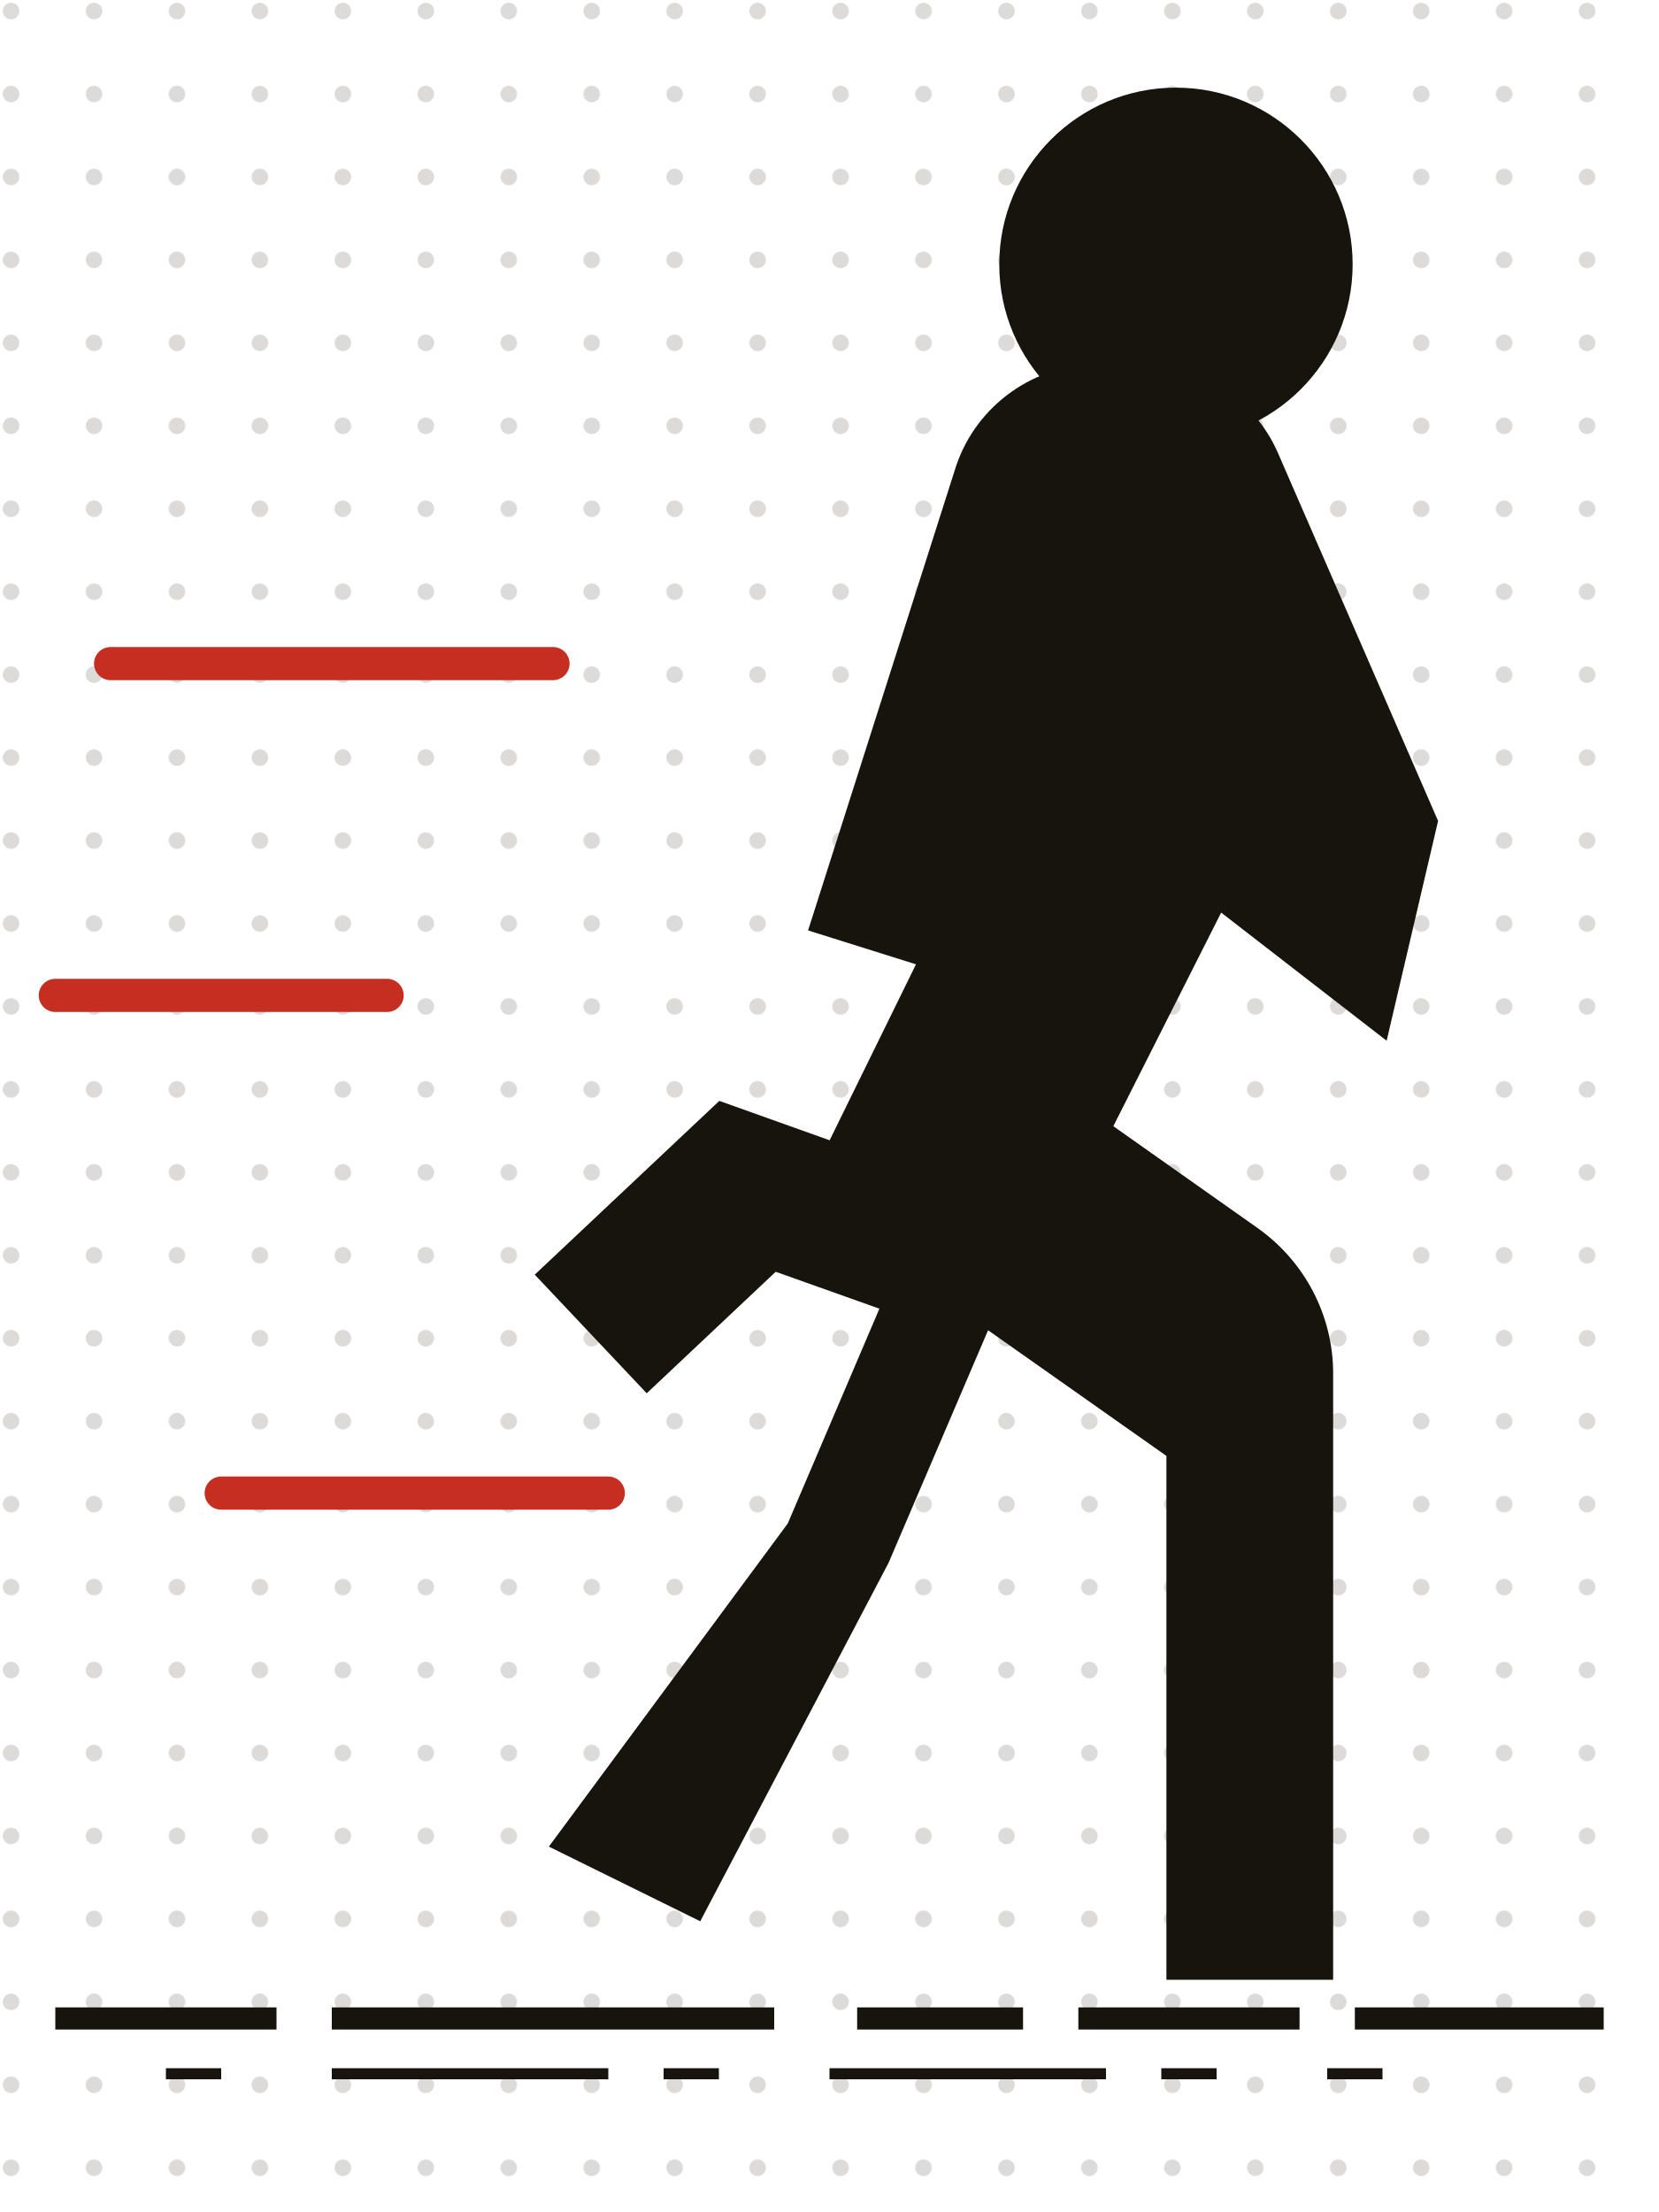
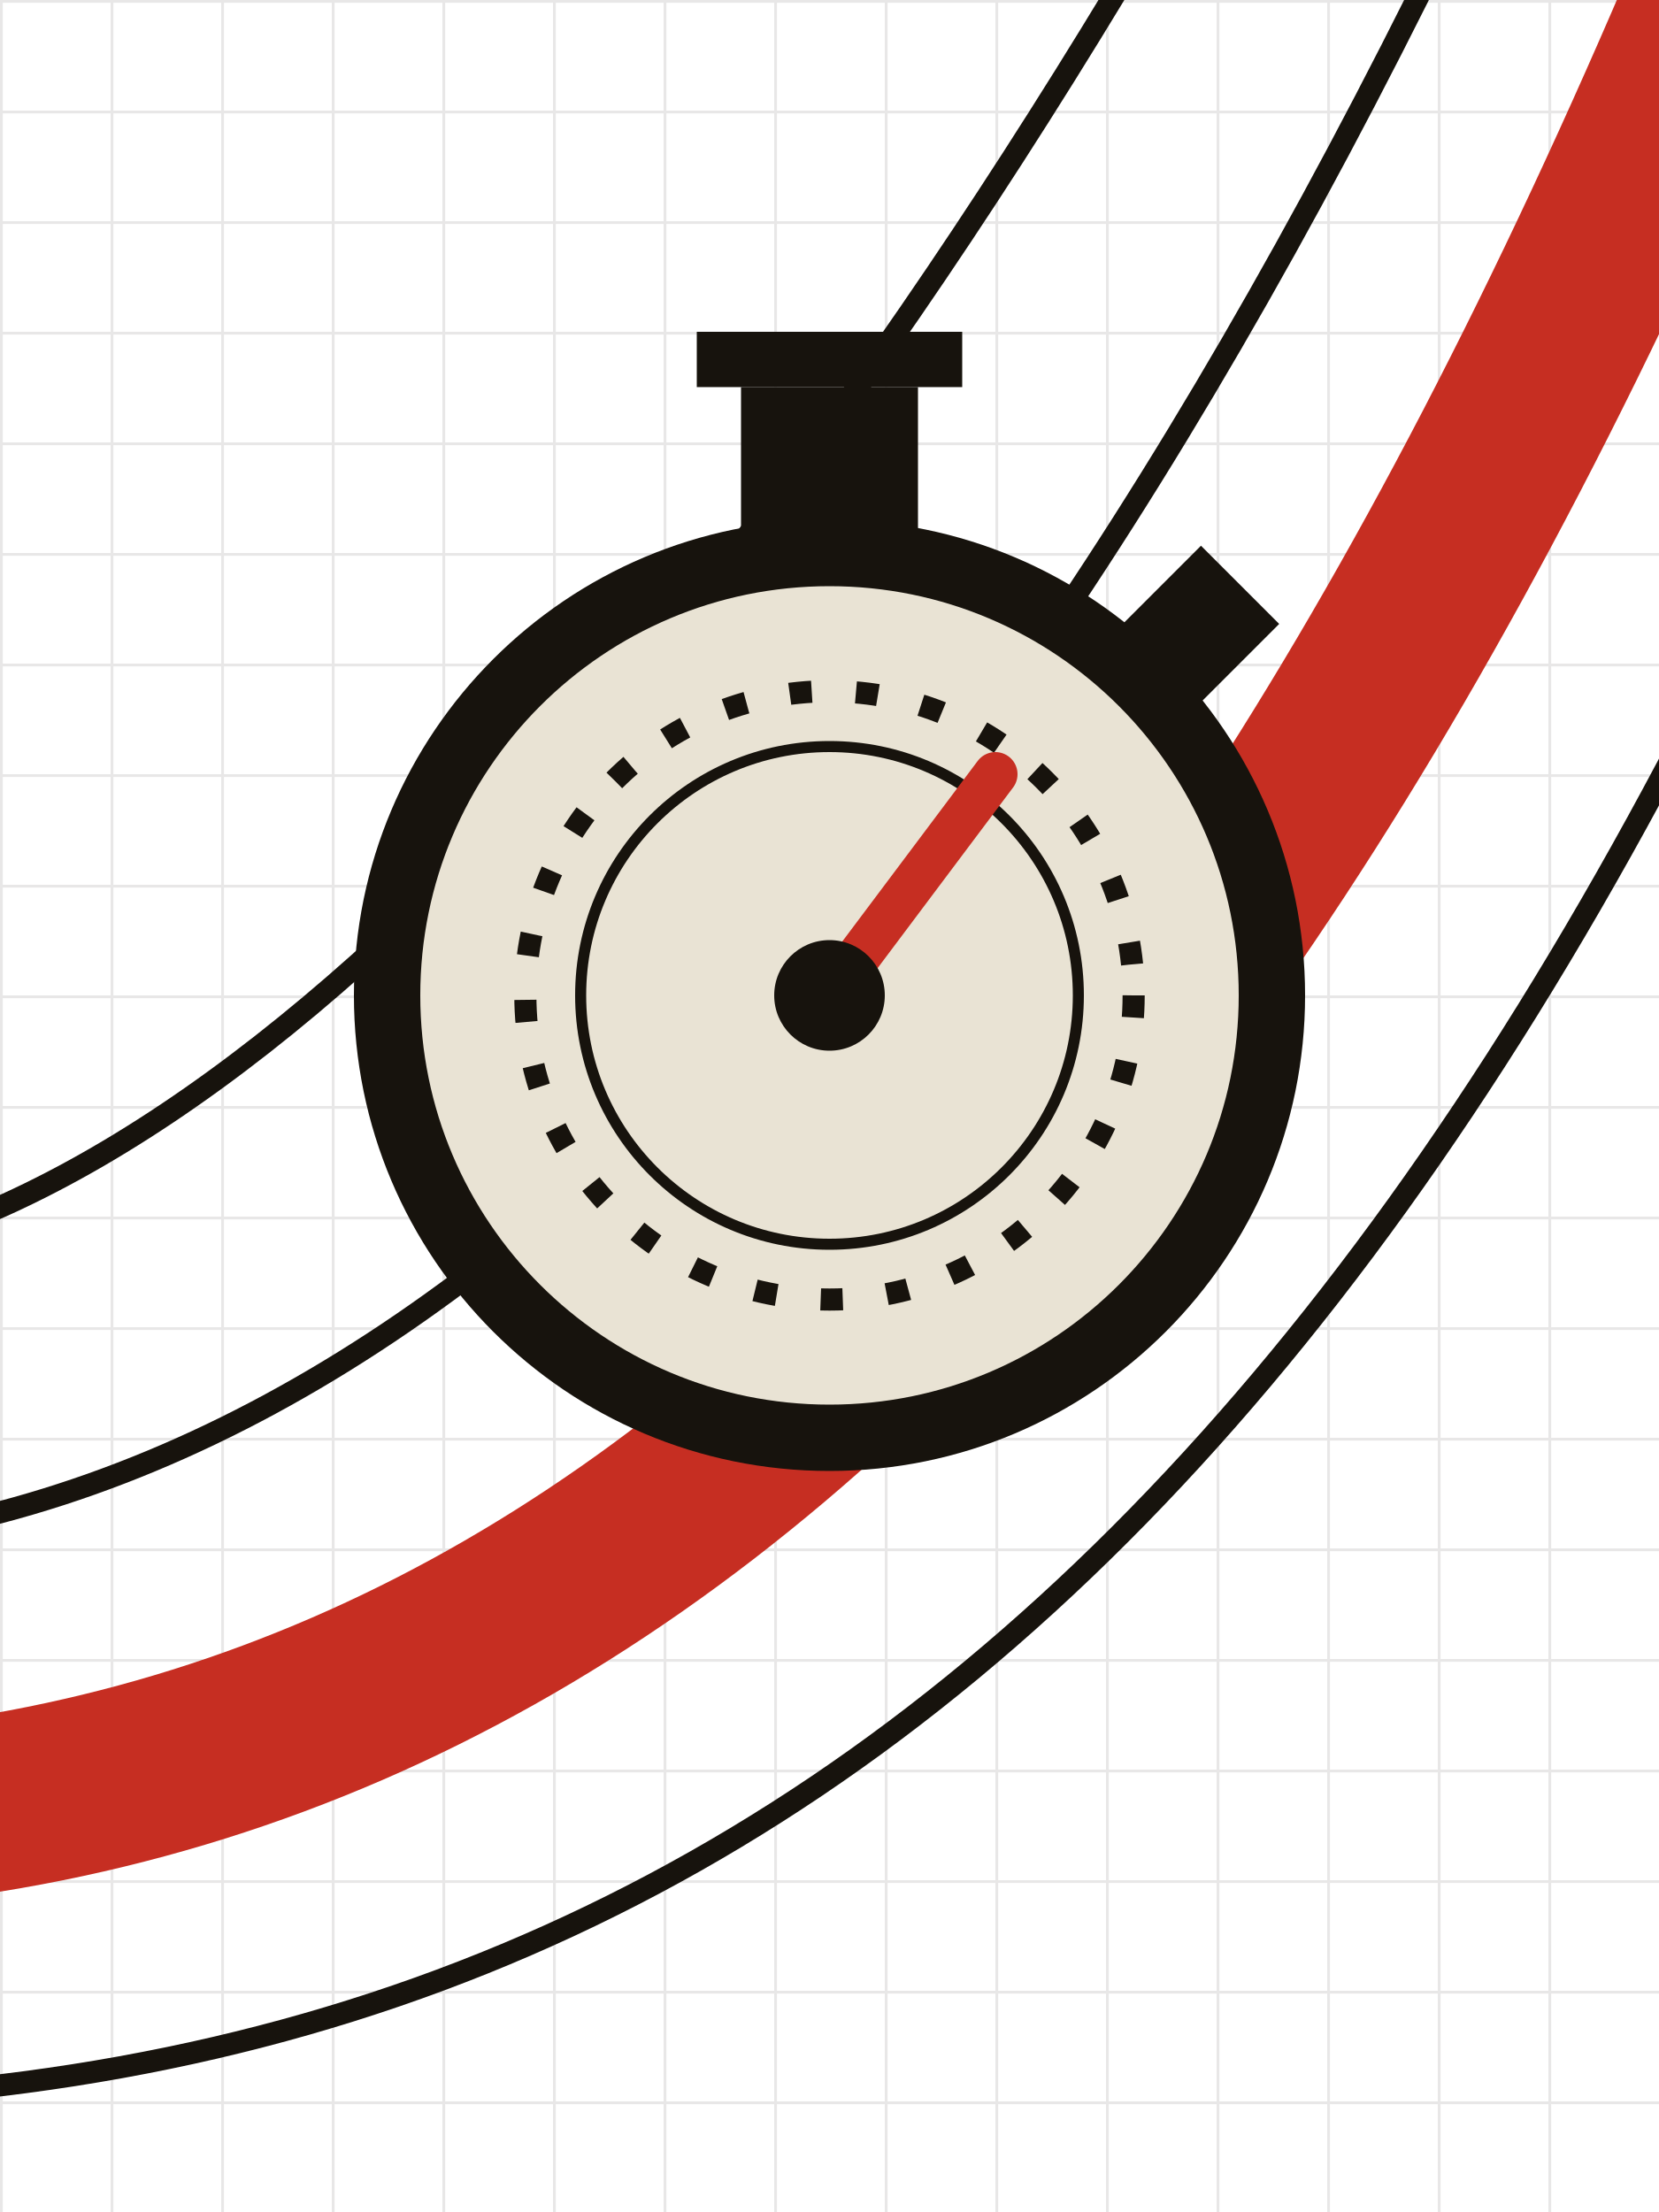
<svg xmlns="http://www.w3.org/2000/svg" viewBox="0 0 300 400" width="100%" height="100%">
  <defs>
-     <pattern id="dot2" width="15" height="15" patternUnits="userSpaceOnUse">
-       <circle cx="2" cy="2" r="1.5" fill="#17130D" fill-opacity="0.15" />
+     <pattern id="grid3" width="20" height="20" patternUnits="userSpaceOnUse">
+       <path d="M 20 0 L 0 0 0 20" fill="none" stroke="#17130D" stroke-width="1" stroke-opacity="0.1" />
    </pattern>
  </defs>
-   <rect width="300" height="400" fill="url(#dot2)" />
-   <line x1="10" y1="365" x2="290" y2="365" stroke="#17130D" stroke-width="4" stroke-dasharray="40 10 80 15 30 10" />
-   <line x1="30" y1="375" x2="250" y2="375" stroke="#17130D" stroke-width="2" stroke-dasharray="10 20 50 10" />
-   <line x1="20" y1="120" x2="100" y2="120" stroke="#C62E22" stroke-width="6" stroke-linecap="round" />
-   <line x1="10" y1="180" x2="70" y2="180" stroke="#C62E22" stroke-width="6" stroke-linecap="round" />
-   <line x1="40" y1="270" x2="110" y2="270" stroke="#C62E22" stroke-width="6" stroke-linecap="round" />
-   <g transform="translate(-5, -5) scale(0.75)">
-     <path d="M332.8,70.4 c0-23.5-19.1-42.6-42.6-42.6 s-42.6,19.1-42.6,42.6 s19.1,42.6,42.6,42.6 S332.8,93.9,332.8,70.4 z" fill="#17130D" />
-     <path d="M353.4,204.6 l-38.6-88.7 c-5.7-13.1-18.7-21.5-33-21.5 h-10 c-15.6,0-29.6,9.8-34.6,24.6 L201.5,231 l38.2,12 l21.2-66.9 L249,195.4 l-42.3,86.2 l-26.6-9.5 l-44.5,41.9 l27,28.6 l31.1-29.3 l25,8.9 l-22.1,51.8 L139,451.9 l36.5,18 l45.4-86.4 l24-56.1 l43,30.3 v126.3 h40.2 V337.8 c0-13.9-6.8-27-18.3-35.1 l-34.7-24.5 l26-51.5 L341,257.6 C341,257.6,353.4,204.6,353.4,204.6 z" fill="#17130D" />
+   <rect width="300" height="400" fill="url(#grid3)" />
+   <path d="M -50 380 C 150 380, 280 250, 380 -50" fill="none" stroke="#17130D" stroke-width="4" />
+   <path d="M -50 330 C 110 330, 230 210, 330 -50" fill="none" stroke="#C62E22" stroke-width="32" />
+   <path d="M -50 280 C 70 280, 180 170, 280 -50" fill="none" stroke="#17130D" stroke-width="4" />
+   <path d="M -50 230 C 30 230, 130 130, 230 -50" fill="none" stroke="#17130D" stroke-width="4" />
+   <g transform="translate(150, 180)">
+     <circle cx="0" cy="0" r="80" fill="#E9E3D4" stroke="#17130D" stroke-width="12" />
+     <rect x="-16" y="-110" width="32" height="30" fill="#17130D" />
+     <rect x="-24" y="-120" width="48" height="10" fill="#17130D" />
+     <g transform="rotate(45)">
+       <rect x="-10" y="-105" width="20" height="25" fill="#17130D" />
+     </g>
+     <circle cx="0" cy="0" r="55" fill="none" stroke="#17130D" stroke-width="4" stroke-dasharray="4 8" />
+     <circle cx="0" cy="0" r="45" fill="none" stroke="#17130D" stroke-width="2" />
+     <line x1="0" y1="0" x2="30" y2="-40" stroke="#C62E22" stroke-width="8" stroke-linecap="round" />
+     <circle cx="0" cy="0" r="10" fill="#17130D" />
  </g>
</svg>
